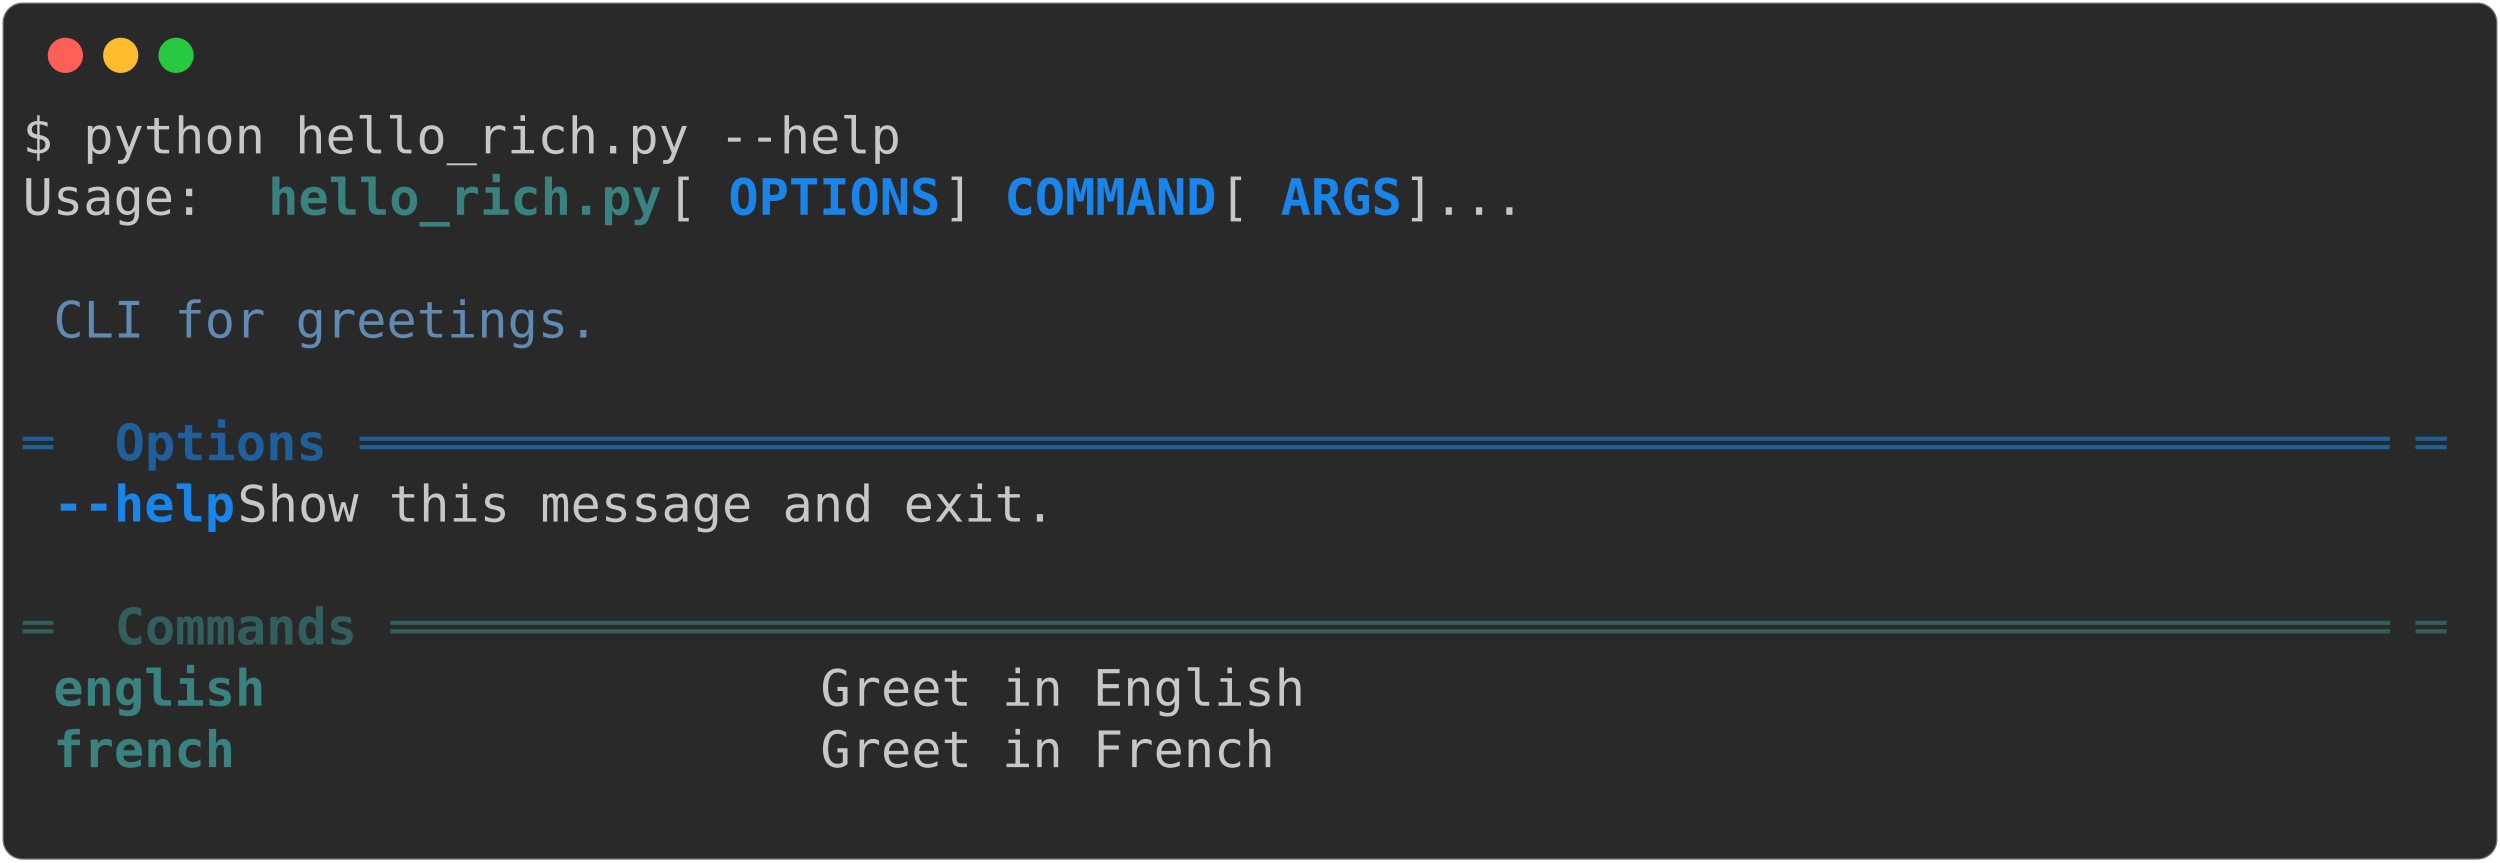
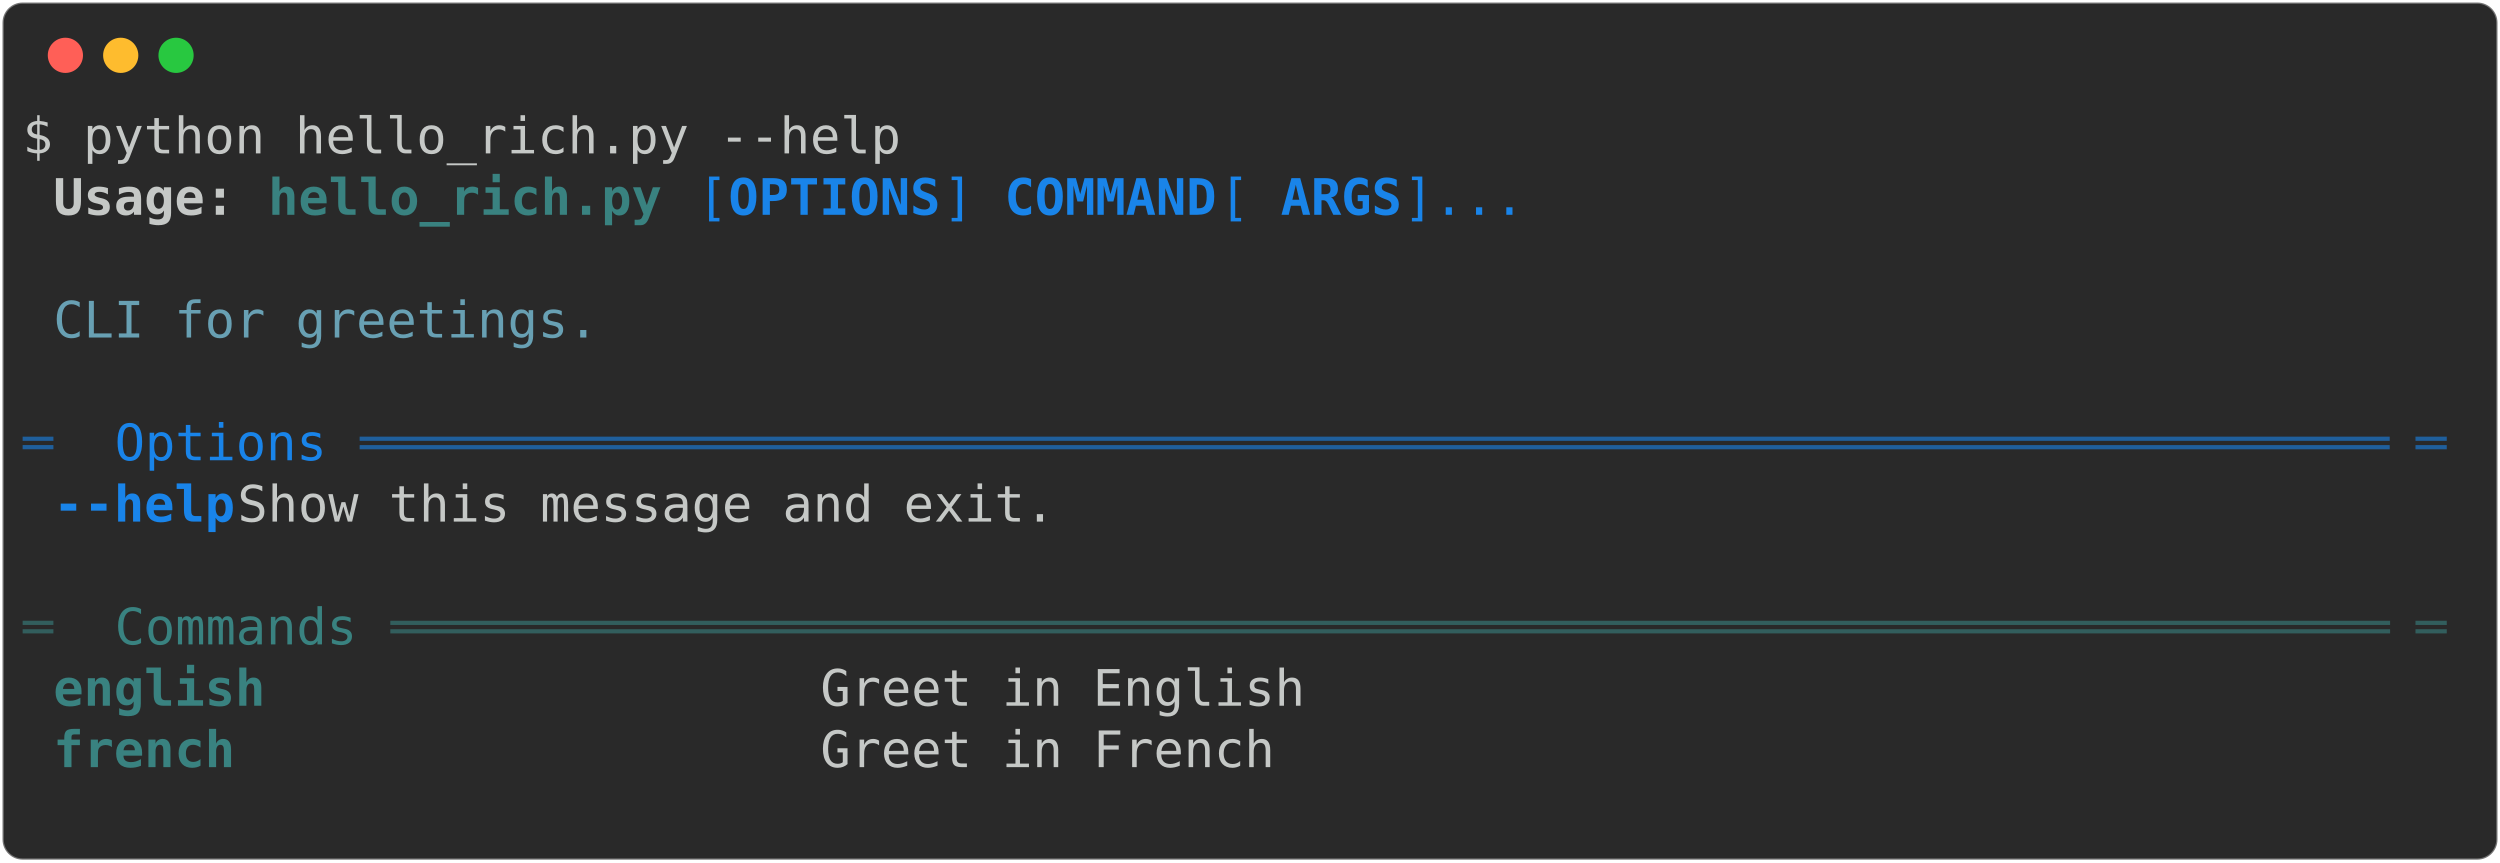
<svg xmlns="http://www.w3.org/2000/svg" class="rich-terminal" viewBox="0 0 994 342.8">
  <style>

    @font-face {
        font-family: "Fira Code";
        src: local("FiraCode-Regular"),
                url("https://cdnjs.cloudflare.com/ajax/libs/firacode/6.2.0/woff2/FiraCode-Regular.woff2") format("woff2"),
                url("https://cdnjs.cloudflare.com/ajax/libs/firacode/6.2.0/woff/FiraCode-Regular.woff") format("woff");
        font-style: normal;
        font-weight: 400;
    }
    @font-face {
        font-family: "Fira Code";
        src: local("FiraCode-Bold"),
                url("https://cdnjs.cloudflare.com/ajax/libs/firacode/6.2.0/woff2/FiraCode-Bold.woff2") format("woff2"),
                url("https://cdnjs.cloudflare.com/ajax/libs/firacode/6.2.0/woff/FiraCode-Bold.woff") format("woff");
        font-style: bold;
        font-weight: 700;
    }

-     .terminal-4135408502-matrix {
+     .terminal-544450518-matrix {
        font-family: Fira Code, monospace;
        font-size: 20px;
        line-height: 24.4px;
        font-variant-east-asian: full-width;
    }

-     .terminal-4135408502-title {
+     .terminal-544450518-title {
        font-size: 18px;
        font-weight: bold;
        font-family: arial;
    }

-     .terminal-4135408502-r1 { fill: #c5c8c6 }
- .terminal-4135408502-r2 { fill: #398280;font-weight: bold }
- .terminal-4135408502-r3 { fill: #1984e9;font-weight: bold }
- .terminal-4135408502-r4 { fill: #608ab1 }
- .terminal-4135408502-r5 { fill: #1f5f9c }
- .terminal-4135408502-r6 { fill: #1f5f9c;font-weight: bold }
- .terminal-4135408502-r7 { fill: #325e5d }
- .terminal-4135408502-r8 { fill: #325e5d;font-weight: bold }
+     .terminal-544450518-r1 { fill: #c5c8c6 }
+ .terminal-544450518-r2 { fill: #c5c8c6;font-weight: bold }
+ .terminal-544450518-r3 { fill: #398280;font-weight: bold }
+ .terminal-544450518-r4 { fill: #1984e9 }
+ .terminal-544450518-r5 { fill: #1984e9;font-weight: bold }
+ .terminal-544450518-r6 { fill: #68a0b3 }
+ .terminal-544450518-r7 { fill: #1f5f9c }
+ .terminal-544450518-r8 { fill: #325e5d }
+ .terminal-544450518-r9 { fill: #398280 }
    </style>
  <defs>
-     <clipPath id="terminal-4135408502-clip-terminal">
+     <clipPath id="terminal-544450518-clip-terminal">
      <rect x="0" y="0" width="975.0" height="291.8" />
    </clipPath>
-     <clipPath id="terminal-4135408502-line-0">
+     <clipPath id="terminal-544450518-line-0">
      <rect x="0" y="1.5" width="976" height="24.65" />
    </clipPath>
-     <clipPath id="terminal-4135408502-line-1">
+     <clipPath id="terminal-544450518-line-1">
      <rect x="0" y="25.9" width="976" height="24.65" />
    </clipPath>
-     <clipPath id="terminal-4135408502-line-2">
+     <clipPath id="terminal-544450518-line-2">
      <rect x="0" y="50.3" width="976" height="24.65" />
    </clipPath>
-     <clipPath id="terminal-4135408502-line-3">
+     <clipPath id="terminal-544450518-line-3">
      <rect x="0" y="74.7" width="976" height="24.65" />
    </clipPath>
-     <clipPath id="terminal-4135408502-line-4">
+     <clipPath id="terminal-544450518-line-4">
      <rect x="0" y="99.1" width="976" height="24.65" />
    </clipPath>
-     <clipPath id="terminal-4135408502-line-5">
+     <clipPath id="terminal-544450518-line-5">
      <rect x="0" y="123.5" width="976" height="24.65" />
    </clipPath>
-     <clipPath id="terminal-4135408502-line-6">
+     <clipPath id="terminal-544450518-line-6">
      <rect x="0" y="147.9" width="976" height="24.65" />
    </clipPath>
-     <clipPath id="terminal-4135408502-line-7">
+     <clipPath id="terminal-544450518-line-7">
      <rect x="0" y="172.3" width="976" height="24.65" />
    </clipPath>
-     <clipPath id="terminal-4135408502-line-8">
+     <clipPath id="terminal-544450518-line-8">
      <rect x="0" y="196.7" width="976" height="24.65" />
    </clipPath>
-     <clipPath id="terminal-4135408502-line-9">
+     <clipPath id="terminal-544450518-line-9">
      <rect x="0" y="221.1" width="976" height="24.65" />
    </clipPath>
-     <clipPath id="terminal-4135408502-line-10">
+     <clipPath id="terminal-544450518-line-10">
      <rect x="0" y="245.5" width="976" height="24.65" />
    </clipPath>
  </defs>
  <rect fill="#292929" stroke="rgba(255,255,255,0.35)" stroke-width="1" x="1" y="1" width="992" height="340.8" rx="8" />
  <g transform="translate(26,22)">
    <circle cx="0" cy="0" r="7" fill="#ff5f57" />
    <circle cx="22" cy="0" r="7" fill="#febc2e" />
    <circle cx="44" cy="0" r="7" fill="#28c840" />
  </g>
-   <g transform="translate(9, 41)" clip-path="url(#terminal-4135408502-clip-terminal)">
-     <g class="terminal-4135408502-matrix">
-       <text class="terminal-4135408502-r1" x="0" y="20" textLength="353.8" clip-path="url(#terminal-4135408502-line-0)">$ python hello_rich.py --help</text>
-       <text class="terminal-4135408502-r1" x="976" y="20" textLength="12.2" clip-path="url(#terminal-4135408502-line-0)">
+   <g transform="translate(9, 41)" clip-path="url(#terminal-544450518-clip-terminal)">
+     <g class="terminal-544450518-matrix">
+       <text class="terminal-544450518-r1" x="0" y="20" textLength="353.8" clip-path="url(#terminal-544450518-line-0)">$ python hello_rich.py --help</text>
+       <text class="terminal-544450518-r1" x="976" y="20" textLength="12.2" clip-path="url(#terminal-544450518-line-0)">
</text>
-       <text class="terminal-4135408502-r1" x="0" y="44.4" textLength="97.6" clip-path="url(#terminal-4135408502-line-1)"> Usage: </text>
-       <text class="terminal-4135408502-r2" x="97.6" y="44.4" textLength="158.6" clip-path="url(#terminal-4135408502-line-1)">hello_rich.py</text>
-       <text class="terminal-4135408502-r1" x="256.2" y="44.4" textLength="24.4" clip-path="url(#terminal-4135408502-line-1)"> [</text>
-       <text class="terminal-4135408502-r3" x="280.6" y="44.4" textLength="85.4" clip-path="url(#terminal-4135408502-line-1)">OPTIONS</text>
-       <text class="terminal-4135408502-r1" x="366" y="44.4" textLength="24.4" clip-path="url(#terminal-4135408502-line-1)">] </text>
-       <text class="terminal-4135408502-r3" x="390.4" y="44.4" textLength="85.4" clip-path="url(#terminal-4135408502-line-1)">COMMAND</text>
-       <text class="terminal-4135408502-r1" x="475.8" y="44.4" textLength="24.4" clip-path="url(#terminal-4135408502-line-1)"> [</text>
-       <text class="terminal-4135408502-r3" x="500.2" y="44.4" textLength="48.8" clip-path="url(#terminal-4135408502-line-1)">ARGS</text>
-       <text class="terminal-4135408502-r1" x="549" y="44.4" textLength="427" clip-path="url(#terminal-4135408502-line-1)">]...                               </text>
-       <text class="terminal-4135408502-r1" x="976" y="44.4" textLength="12.2" clip-path="url(#terminal-4135408502-line-1)">
+       <text class="terminal-544450518-r2" x="12.2" y="44.4" textLength="73.2" clip-path="url(#terminal-544450518-line-1)">Usage:</text>
+       <text class="terminal-544450518-r3" x="97.6" y="44.4" textLength="158.6" clip-path="url(#terminal-544450518-line-1)">hello_rich.py</text>
+       <text class="terminal-544450518-r4" x="268.4" y="44.4" textLength="12.2" clip-path="url(#terminal-544450518-line-1)">[</text>
+       <text class="terminal-544450518-r5" x="280.6" y="44.4" textLength="85.4" clip-path="url(#terminal-544450518-line-1)">OPTIONS</text>
+       <text class="terminal-544450518-r4" x="366" y="44.4" textLength="24.4" clip-path="url(#terminal-544450518-line-1)">] </text>
+       <text class="terminal-544450518-r5" x="390.4" y="44.4" textLength="85.4" clip-path="url(#terminal-544450518-line-1)">COMMAND</text>
+       <text class="terminal-544450518-r4" x="475.8" y="44.4" textLength="24.4" clip-path="url(#terminal-544450518-line-1)"> [</text>
+       <text class="terminal-544450518-r5" x="500.2" y="44.4" textLength="48.8" clip-path="url(#terminal-544450518-line-1)">ARGS</text>
+       <text class="terminal-544450518-r4" x="549" y="44.4" textLength="48.8" clip-path="url(#terminal-544450518-line-1)">]...</text>
+       <text class="terminal-544450518-r1" x="976" y="44.4" textLength="12.2" clip-path="url(#terminal-544450518-line-1)">
</text>
-       <text class="terminal-4135408502-r1" x="976" y="68.8" textLength="12.2" clip-path="url(#terminal-4135408502-line-2)">
+       <text class="terminal-544450518-r1" x="976" y="68.8" textLength="12.2" clip-path="url(#terminal-544450518-line-2)">
</text>
-       <text class="terminal-4135408502-r4" x="12.2" y="93.2" textLength="219.6" clip-path="url(#terminal-4135408502-line-3)">CLI for greetings.</text>
-       <text class="terminal-4135408502-r1" x="976" y="93.2" textLength="12.2" clip-path="url(#terminal-4135408502-line-3)">
+       <text class="terminal-544450518-r6" x="12.2" y="93.2" textLength="219.6" clip-path="url(#terminal-544450518-line-3)">CLI for greetings.</text>
+       <text class="terminal-544450518-r1" x="976" y="93.2" textLength="12.2" clip-path="url(#terminal-544450518-line-3)">
</text>
-       <text class="terminal-4135408502-r1" x="976" y="117.6" textLength="12.2" clip-path="url(#terminal-4135408502-line-4)">
+       <text class="terminal-544450518-r1" x="976" y="117.6" textLength="12.2" clip-path="url(#terminal-544450518-line-4)">
</text>
-       <text class="terminal-4135408502-r5" x="0" y="142" textLength="24.4" clip-path="url(#terminal-4135408502-line-5)"> ═</text>
-       <text class="terminal-4135408502-r6" x="36.6" y="142" textLength="85.4" clip-path="url(#terminal-4135408502-line-5)">Options</text>
-       <text class="terminal-4135408502-r5" x="134.2" y="142" textLength="817.4" clip-path="url(#terminal-4135408502-line-5)">═══════════════════════════════════════════════════════════════════</text>
-       <text class="terminal-4135408502-r5" x="951.6" y="142" textLength="24.4" clip-path="url(#terminal-4135408502-line-5)">═ </text>
-       <text class="terminal-4135408502-r1" x="976" y="142" textLength="12.2" clip-path="url(#terminal-4135408502-line-5)">
+       <text class="terminal-544450518-r7" x="0" y="142" textLength="24.4" clip-path="url(#terminal-544450518-line-5)"> ═</text>
+       <text class="terminal-544450518-r4" x="36.6" y="142" textLength="85.4" clip-path="url(#terminal-544450518-line-5)">Options</text>
+       <text class="terminal-544450518-r7" x="134.2" y="142" textLength="817.4" clip-path="url(#terminal-544450518-line-5)">═══════════════════════════════════════════════════════════════════</text>
+       <text class="terminal-544450518-r7" x="951.6" y="142" textLength="24.4" clip-path="url(#terminal-544450518-line-5)">═ </text>
+       <text class="terminal-544450518-r1" x="976" y="142" textLength="12.2" clip-path="url(#terminal-544450518-line-5)">
</text>
-       <text class="terminal-4135408502-r3" x="12.2" y="166.4" textLength="73.2" clip-path="url(#terminal-4135408502-line-6)">--help</text>
-       <text class="terminal-4135408502-r1" x="85.4" y="166.4" textLength="878.4" clip-path="url(#terminal-4135408502-line-6)">  Show this message and exit.                                           </text>
-       <text class="terminal-4135408502-r1" x="976" y="166.4" textLength="12.2" clip-path="url(#terminal-4135408502-line-6)">
+       <text class="terminal-544450518-r5" x="12.2" y="166.4" textLength="73.2" clip-path="url(#terminal-544450518-line-6)">--help</text>
+       <text class="terminal-544450518-r1" x="85.4" y="166.4" textLength="878.4" clip-path="url(#terminal-544450518-line-6)">  Show this message and exit.                                           </text>
+       <text class="terminal-544450518-r1" x="976" y="166.4" textLength="12.2" clip-path="url(#terminal-544450518-line-6)">
</text>
-       <text class="terminal-4135408502-r1" x="976" y="190.8" textLength="12.2" clip-path="url(#terminal-4135408502-line-7)">
+       <text class="terminal-544450518-r1" x="976" y="190.8" textLength="12.2" clip-path="url(#terminal-544450518-line-7)">
</text>
-       <text class="terminal-4135408502-r7" x="0" y="215.2" textLength="24.4" clip-path="url(#terminal-4135408502-line-8)"> ═</text>
-       <text class="terminal-4135408502-r8" x="36.6" y="215.2" textLength="97.6" clip-path="url(#terminal-4135408502-line-8)">Commands</text>
-       <text class="terminal-4135408502-r7" x="146.4" y="215.2" textLength="805.2" clip-path="url(#terminal-4135408502-line-8)">══════════════════════════════════════════════════════════════════</text>
-       <text class="terminal-4135408502-r7" x="951.6" y="215.2" textLength="24.4" clip-path="url(#terminal-4135408502-line-8)">═ </text>
-       <text class="terminal-4135408502-r1" x="976" y="215.2" textLength="12.2" clip-path="url(#terminal-4135408502-line-8)">
+       <text class="terminal-544450518-r8" x="0" y="215.2" textLength="24.4" clip-path="url(#terminal-544450518-line-8)"> ═</text>
+       <text class="terminal-544450518-r9" x="36.6" y="215.2" textLength="97.6" clip-path="url(#terminal-544450518-line-8)">Commands</text>
+       <text class="terminal-544450518-r8" x="146.4" y="215.2" textLength="805.2" clip-path="url(#terminal-544450518-line-8)">══════════════════════════════════════════════════════════════════</text>
+       <text class="terminal-544450518-r8" x="951.6" y="215.2" textLength="24.4" clip-path="url(#terminal-544450518-line-8)">═ </text>
+       <text class="terminal-544450518-r1" x="976" y="215.2" textLength="12.2" clip-path="url(#terminal-544450518-line-8)">
</text>
-       <text class="terminal-4135408502-r2" x="12.2" y="239.6" textLength="292.8" clip-path="url(#terminal-4135408502-line-9)">english                 </text>
-       <text class="terminal-4135408502-r1" x="317.2" y="239.6" textLength="646.6" clip-path="url(#terminal-4135408502-line-9)"> Greet in English                                    </text>
-       <text class="terminal-4135408502-r1" x="976" y="239.6" textLength="12.2" clip-path="url(#terminal-4135408502-line-9)">
+       <text class="terminal-544450518-r3" x="12.2" y="239.6" textLength="292.8" clip-path="url(#terminal-544450518-line-9)">english                 </text>
+       <text class="terminal-544450518-r1" x="317.2" y="239.6" textLength="646.6" clip-path="url(#terminal-544450518-line-9)"> Greet in English                                    </text>
+       <text class="terminal-544450518-r1" x="976" y="239.6" textLength="12.2" clip-path="url(#terminal-544450518-line-9)">
</text>
-       <text class="terminal-4135408502-r2" x="12.2" y="264" textLength="292.8" clip-path="url(#terminal-4135408502-line-10)">french                  </text>
-       <text class="terminal-4135408502-r1" x="317.2" y="264" textLength="646.6" clip-path="url(#terminal-4135408502-line-10)"> Greet in French                                     </text>
-       <text class="terminal-4135408502-r1" x="976" y="264" textLength="12.2" clip-path="url(#terminal-4135408502-line-10)">
+       <text class="terminal-544450518-r3" x="12.2" y="264" textLength="292.8" clip-path="url(#terminal-544450518-line-10)">french                  </text>
+       <text class="terminal-544450518-r1" x="317.2" y="264" textLength="646.6" clip-path="url(#terminal-544450518-line-10)"> Greet in French                                     </text>
+       <text class="terminal-544450518-r1" x="976" y="264" textLength="12.2" clip-path="url(#terminal-544450518-line-10)">
</text>
-       <text class="terminal-4135408502-r1" x="976" y="288.4" textLength="12.2" clip-path="url(#terminal-4135408502-line-11)">
+       <text class="terminal-544450518-r1" x="976" y="288.4" textLength="12.2" clip-path="url(#terminal-544450518-line-11)">
</text>
    </g>
  </g>
</svg>
